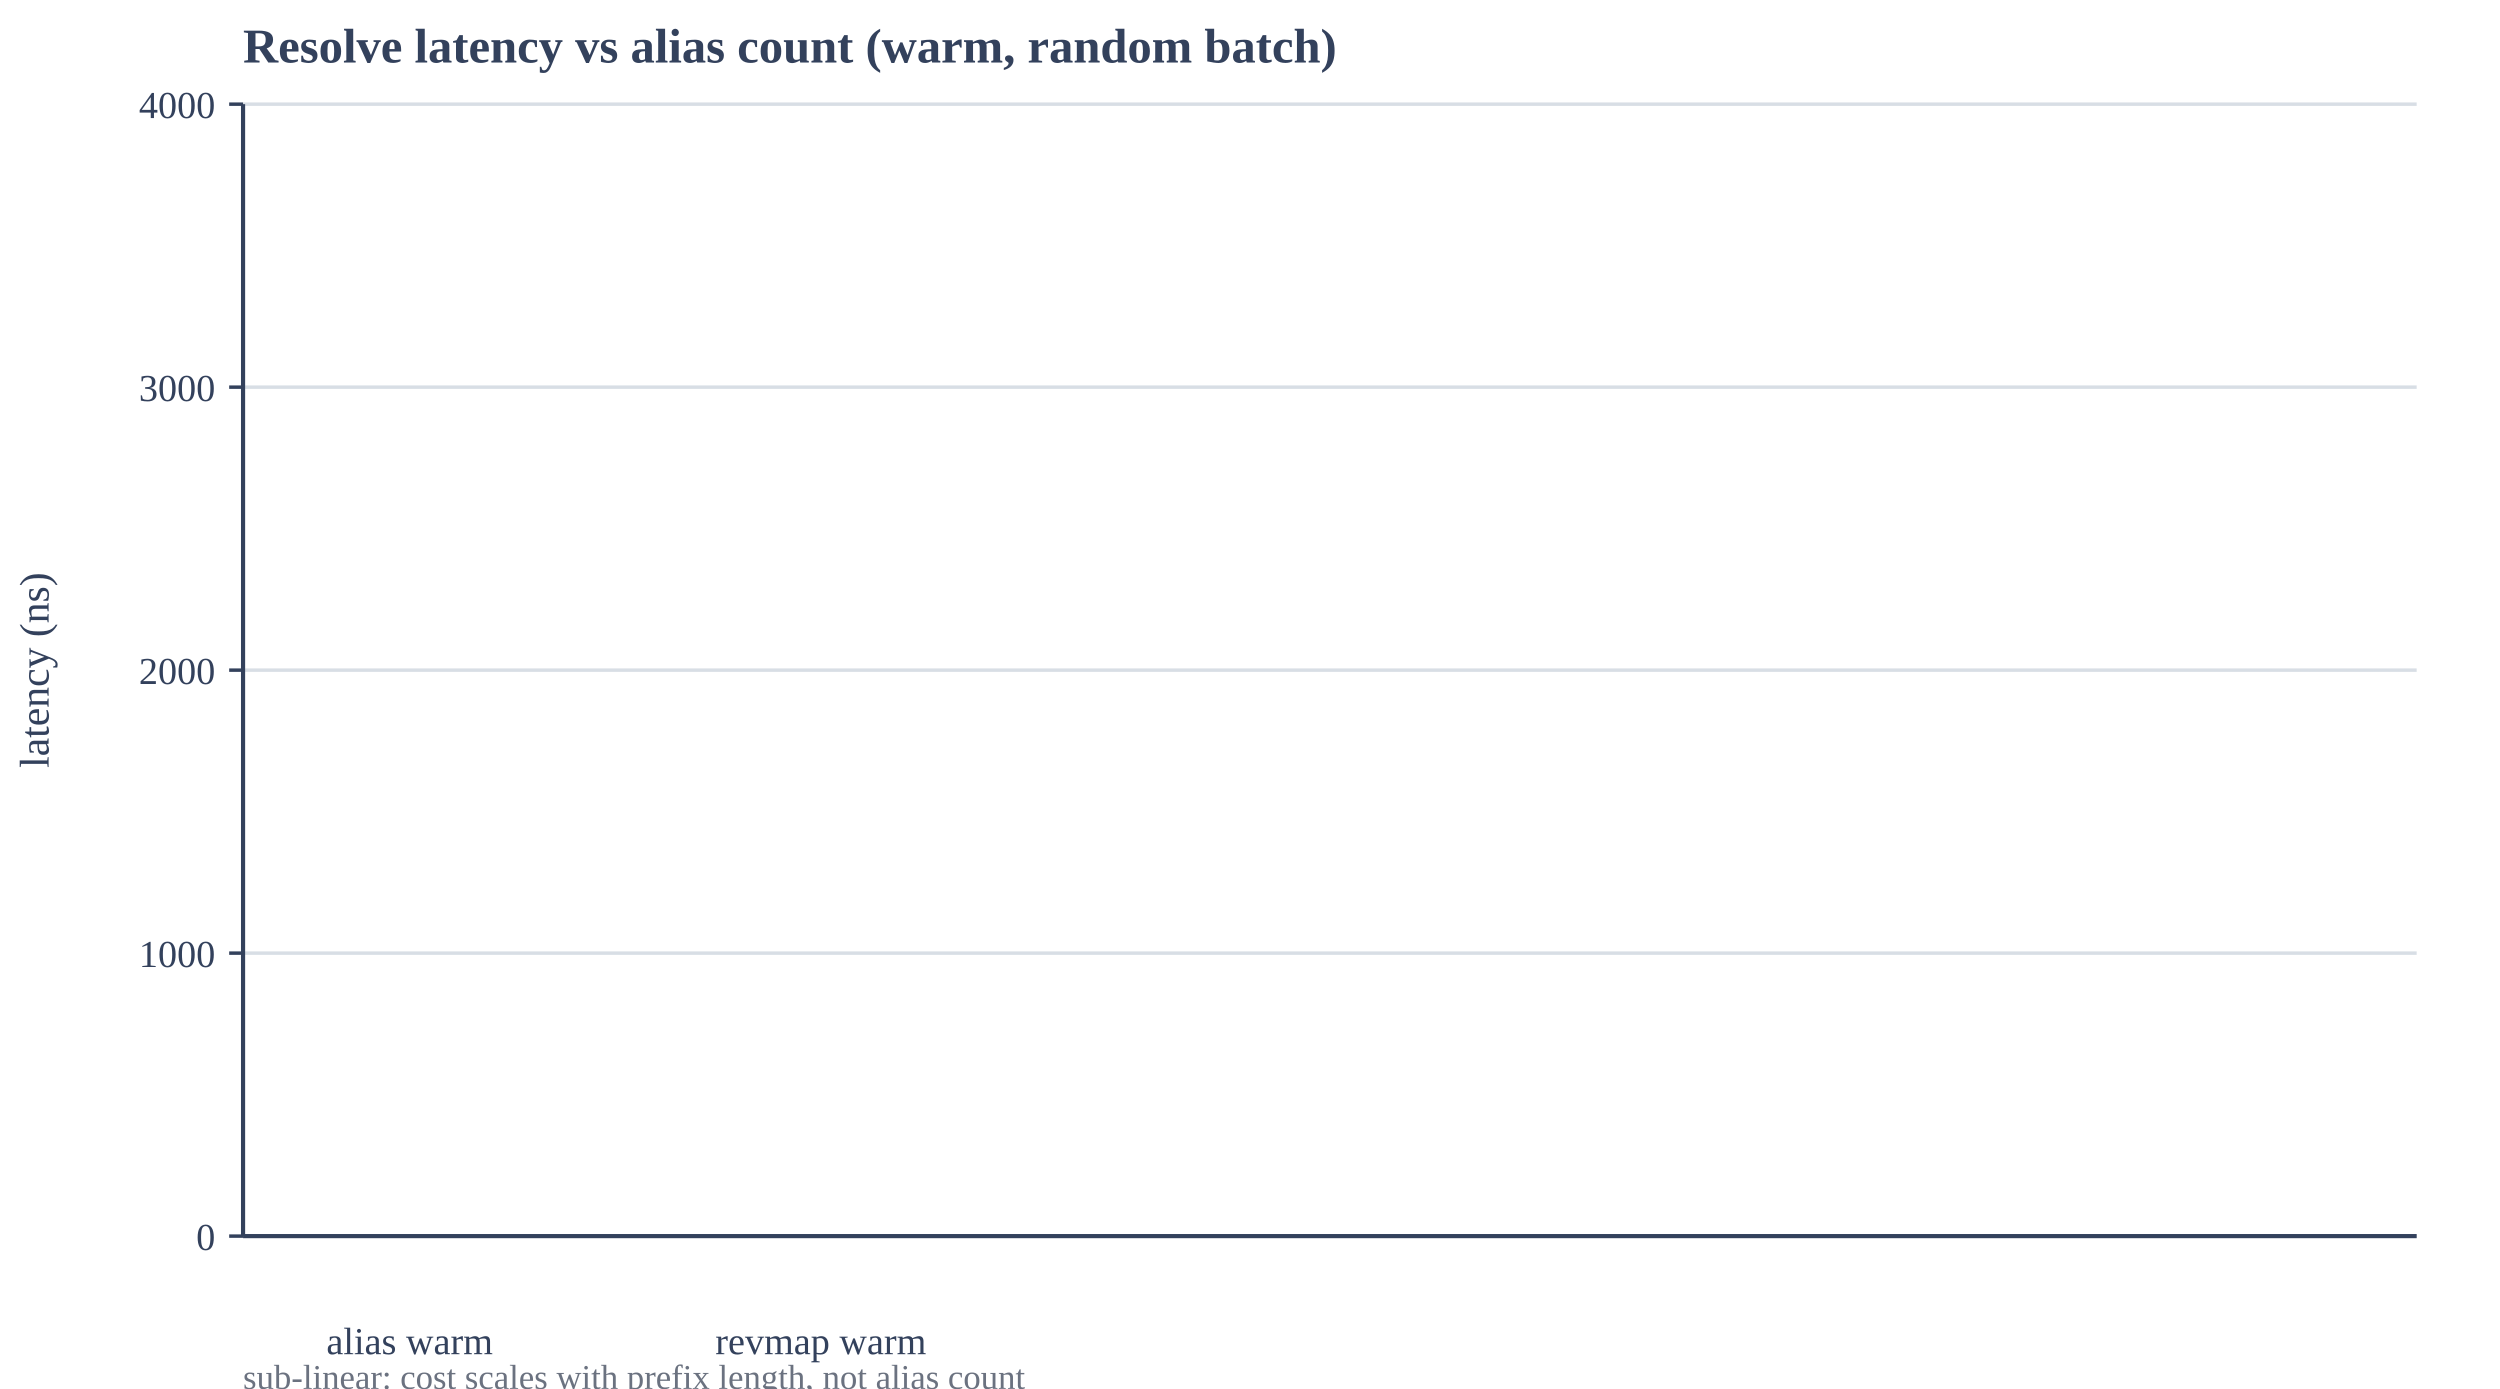
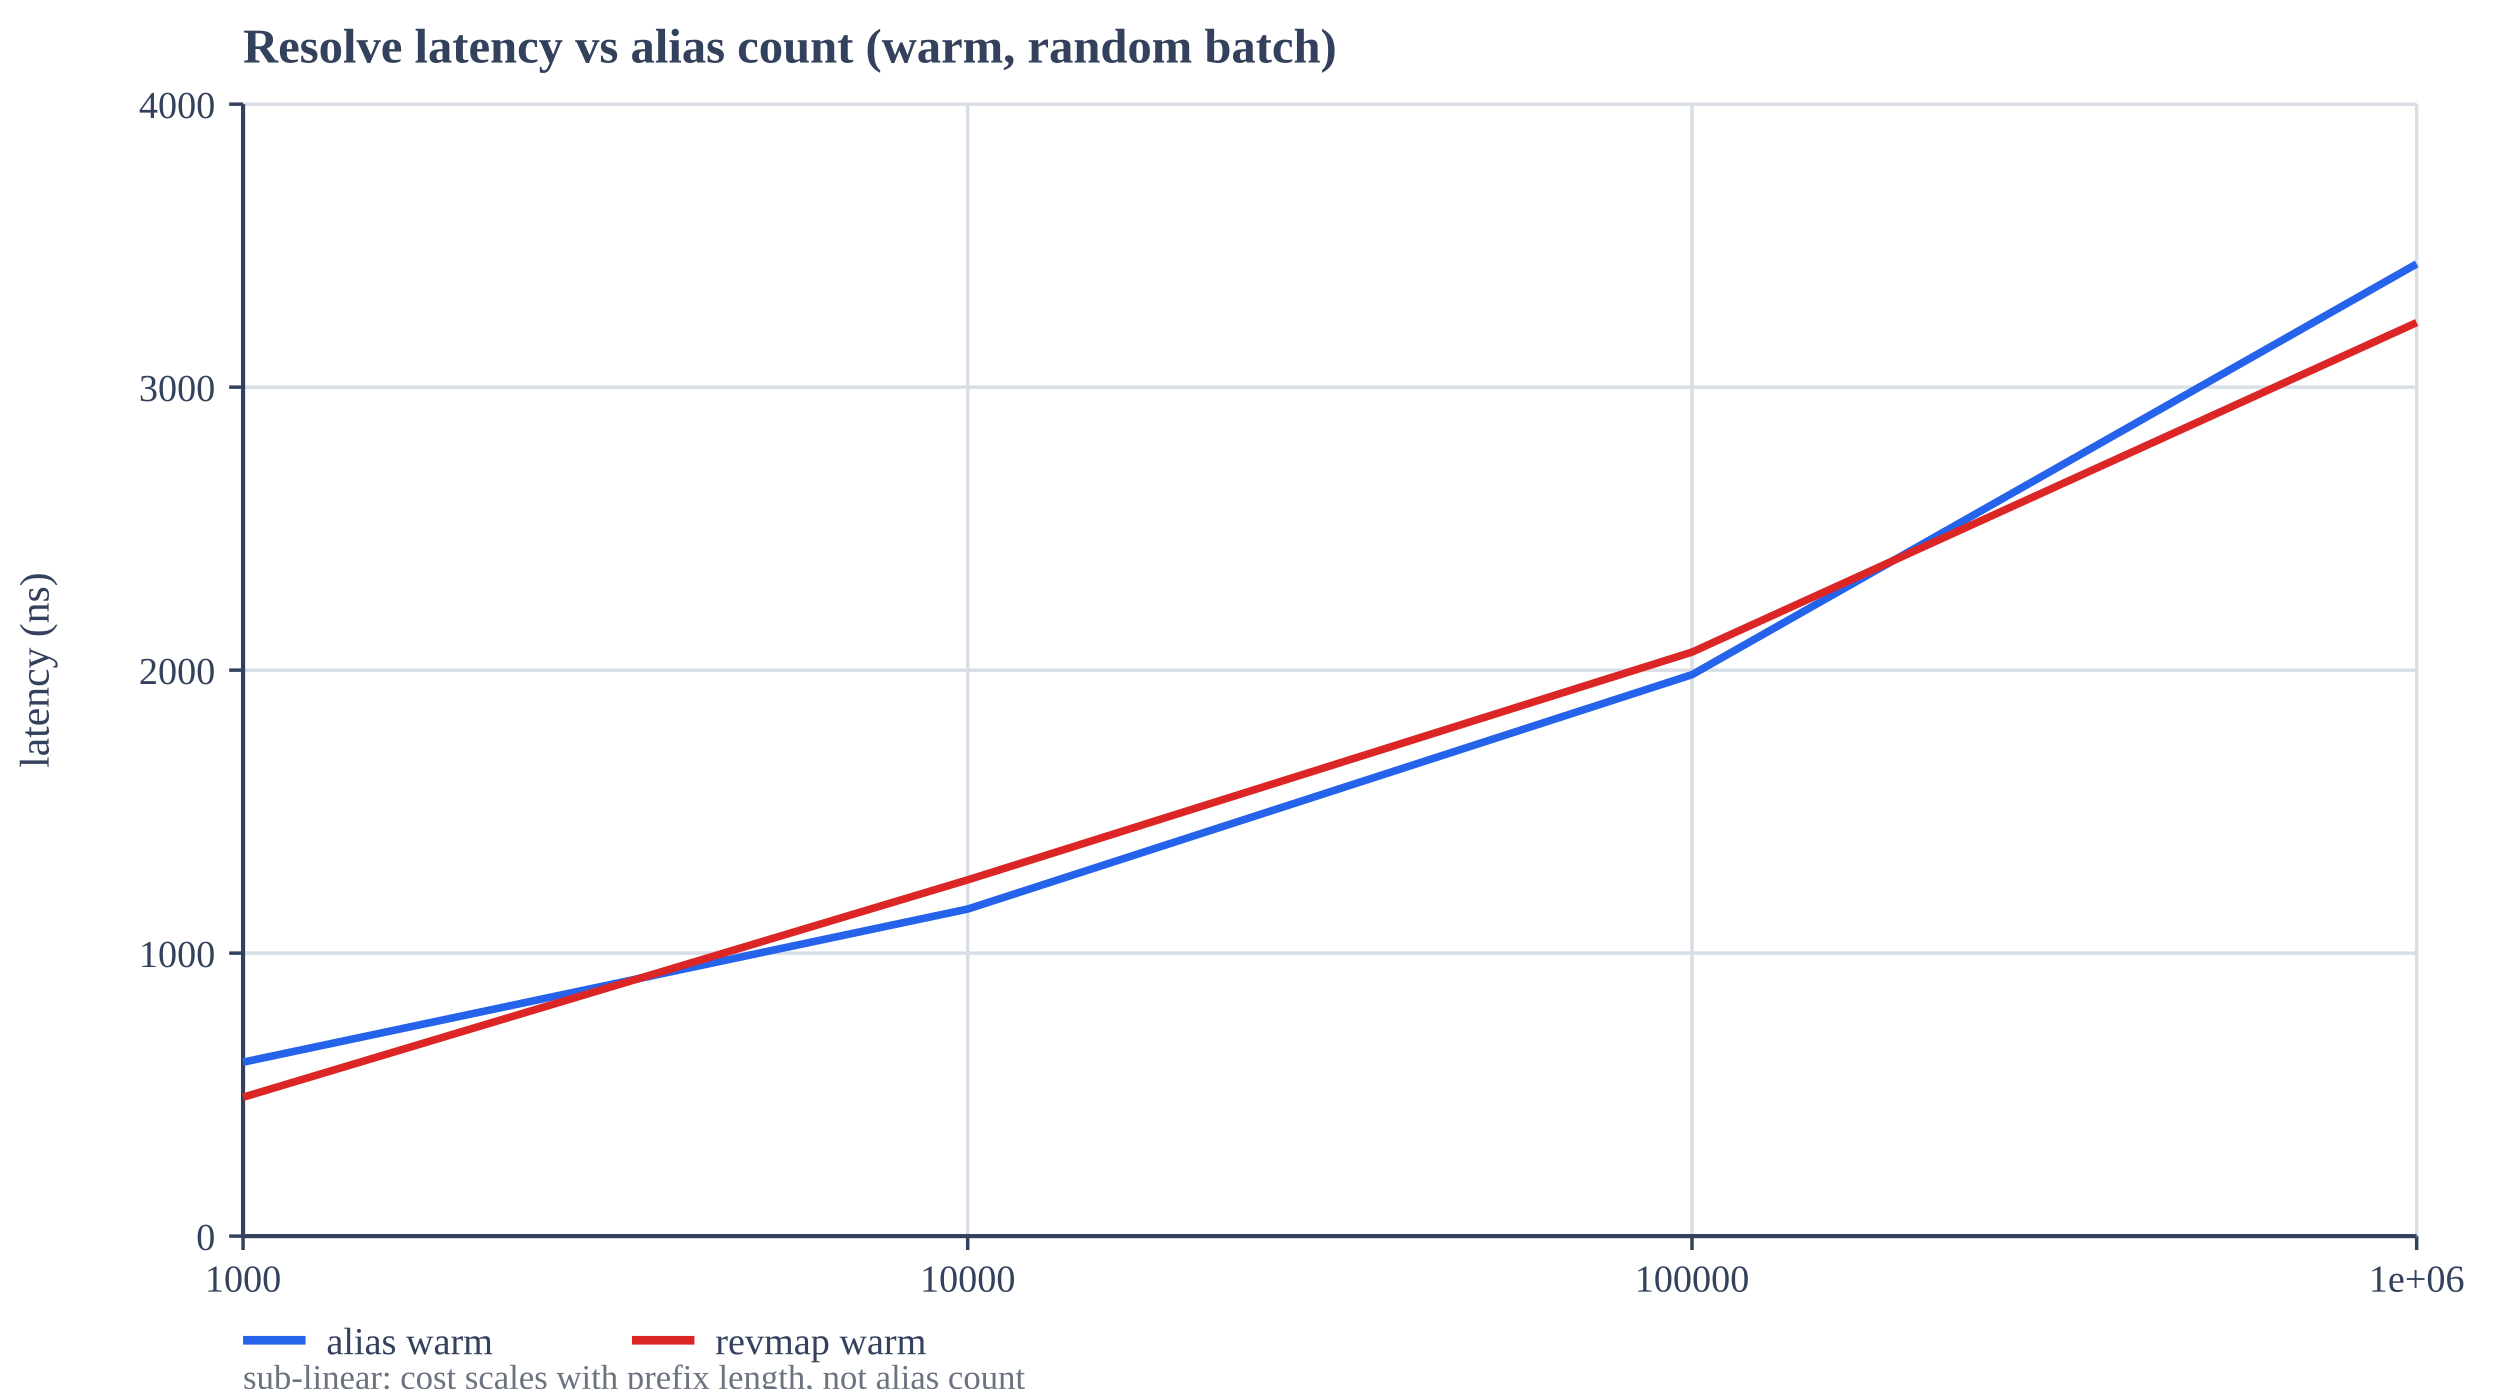
<svg xmlns="http://www.w3.org/2000/svg" width="720" height="400" viewBox="0 0 720 400">
  <text x="70" y="18" font-size="14" font-weight="bold" fill="#33415c">Resolve latency vs alias count (warm, random batch)</text>
-   <line x1="1948.0" y1="30" x2="1948.0" y2="356" stroke="#d8dee5" stroke-width="1" />
-   <line x1="2574.0" y1="30" x2="2574.0" y2="356" stroke="#d8dee5" stroke-width="1" />
-   <line x1="3200.0" y1="30" x2="3200.0" y2="356" stroke="#d8dee5" stroke-width="1" />
-   <line x1="3826.0" y1="30" x2="3826.0" y2="356" stroke="#d8dee5" stroke-width="1" />
-   <line x1="1948.0" y1="356" x2="1948.0" y2="360" stroke="#33415c" stroke-width="1" />
-   <text x="1948.0" y="372" font-size="11" fill="#33415c" text-anchor="middle">1000</text>
-   <line x1="2574.0" y1="356" x2="2574.0" y2="360" stroke="#33415c" stroke-width="1" />
-   <text x="2574.0" y="372" font-size="11" fill="#33415c" text-anchor="middle">10000</text>
-   <line x1="3200.0" y1="356" x2="3200.0" y2="360" stroke="#33415c" stroke-width="1" />
-   <text x="3200.0" y="372" font-size="11" fill="#33415c" text-anchor="middle">100000</text>
-   <line x1="3826.0" y1="356" x2="3826.0" y2="360" stroke="#33415c" stroke-width="1" />
-   <text x="3826.0" y="372" font-size="11" fill="#33415c" text-anchor="middle">1e+06</text>
+   <line x1="70.0" y1="30" x2="70.0" y2="356" stroke="#d8dee5" stroke-width="1" />
+   <line x1="278.7" y1="30" x2="278.7" y2="356" stroke="#d8dee5" stroke-width="1" />
+   <line x1="487.3" y1="30" x2="487.3" y2="356" stroke="#d8dee5" stroke-width="1" />
+   <line x1="696.0" y1="30" x2="696.0" y2="356" stroke="#d8dee5" stroke-width="1" />
+   <line x1="70.0" y1="356" x2="70.0" y2="360" stroke="#33415c" stroke-width="1" />
+   <text x="70.0" y="372" font-size="11" fill="#33415c" text-anchor="middle">1000</text>
+   <line x1="278.7" y1="356" x2="278.7" y2="360" stroke="#33415c" stroke-width="1" />
+   <text x="278.7" y="372" font-size="11" fill="#33415c" text-anchor="middle">10000</text>
+   <line x1="487.3" y1="356" x2="487.3" y2="360" stroke="#33415c" stroke-width="1" />
+   <text x="487.3" y="372" font-size="11" fill="#33415c" text-anchor="middle">100000</text>
+   <line x1="696.0" y1="356" x2="696.0" y2="360" stroke="#33415c" stroke-width="1" />
+   <text x="696.0" y="372" font-size="11" fill="#33415c" text-anchor="middle">1e+06</text>
  <line x1="70" y1="356.0" x2="696" y2="356.0" stroke="#d8dee5" stroke-width="1" />
  <line x1="66" y1="356.0" x2="70" y2="356.0" stroke="#33415c" stroke-width="1" />
  <text x="62" y="360.0" font-size="11" fill="#33415c" text-anchor="end">0</text>
  <line x1="70" y1="274.5" x2="696" y2="274.5" stroke="#d8dee5" stroke-width="1" />
  <line x1="66" y1="274.5" x2="70" y2="274.5" stroke="#33415c" stroke-width="1" />
  <text x="62" y="278.5" font-size="11" fill="#33415c" text-anchor="end">1000</text>
  <line x1="70" y1="193.0" x2="696" y2="193.0" stroke="#d8dee5" stroke-width="1" />
  <line x1="66" y1="193.0" x2="70" y2="193.0" stroke="#33415c" stroke-width="1" />
  <text x="62" y="197.0" font-size="11" fill="#33415c" text-anchor="end">2000</text>
  <line x1="70" y1="111.5" x2="696" y2="111.5" stroke="#d8dee5" stroke-width="1" />
  <line x1="66" y1="111.5" x2="70" y2="111.5" stroke="#33415c" stroke-width="1" />
  <text x="62" y="115.5" font-size="11" fill="#33415c" text-anchor="end">3000</text>
  <line x1="70" y1="30.0" x2="696" y2="30.0" stroke="#d8dee5" stroke-width="1" />
  <line x1="66" y1="30.0" x2="70" y2="30.0" stroke="#33415c" stroke-width="1" />
  <text x="62" y="34.0" font-size="11" fill="#33415c" text-anchor="end">4000</text>
  <line x1="70" y1="30" x2="70" y2="356" stroke="#33415c" stroke-width="1.2" />
  <line x1="70" y1="356" x2="696" y2="356" stroke="#33415c" stroke-width="1.2" />
  <text x="14" y="193.0" font-size="12" fill="#33415c" text-anchor="middle" transform="rotate(-90 14 193.0)">latency (ns)</text>
-   <polyline points="1948.0,305.9 2574.0,261.8 3200.0,194.3 3826.0,76.0" fill="none" stroke="#2563eb" stroke-width="2.2" />
-   <polyline points="1948.0,316.0 2574.0,253.4 3200.0,187.8 3826.0,92.9" fill="none" stroke="#dc2626" stroke-width="2.2" />
-   <line x1="70" y1="386" x2="88" y2="386" stroke="alias" stroke-width="2.5" />
+   <polyline points="70.0,305.9 278.7,261.8 487.3,194.3 696.0,76.0" fill="none" stroke="#2563eb" stroke-width="2.2" />
+   <polyline points="70.0,316.0 278.7,253.4 487.3,187.8 696.0,92.9" fill="none" stroke="#dc2626" stroke-width="2.2" />
+   <line x1="70" y1="386" x2="88" y2="386" stroke="#2563eb" stroke-width="2.5" />
  <text x="94" y="390" font-size="11" fill="#33415c">alias warm</text>
-   <line x1="182.0" y1="386" x2="200.0" y2="386" stroke="revmap" stroke-width="2.5" />
+   <line x1="182.0" y1="386" x2="200.0" y2="386" stroke="#dc2626" stroke-width="2.5" />
  <text x="206.0" y="390" font-size="11" fill="#33415c">revmap warm</text>
  <text x="70" y="400" font-size="10" fill="#6b7280">sub-linear: cost scales with prefix length, not alias count</text>
</svg>
